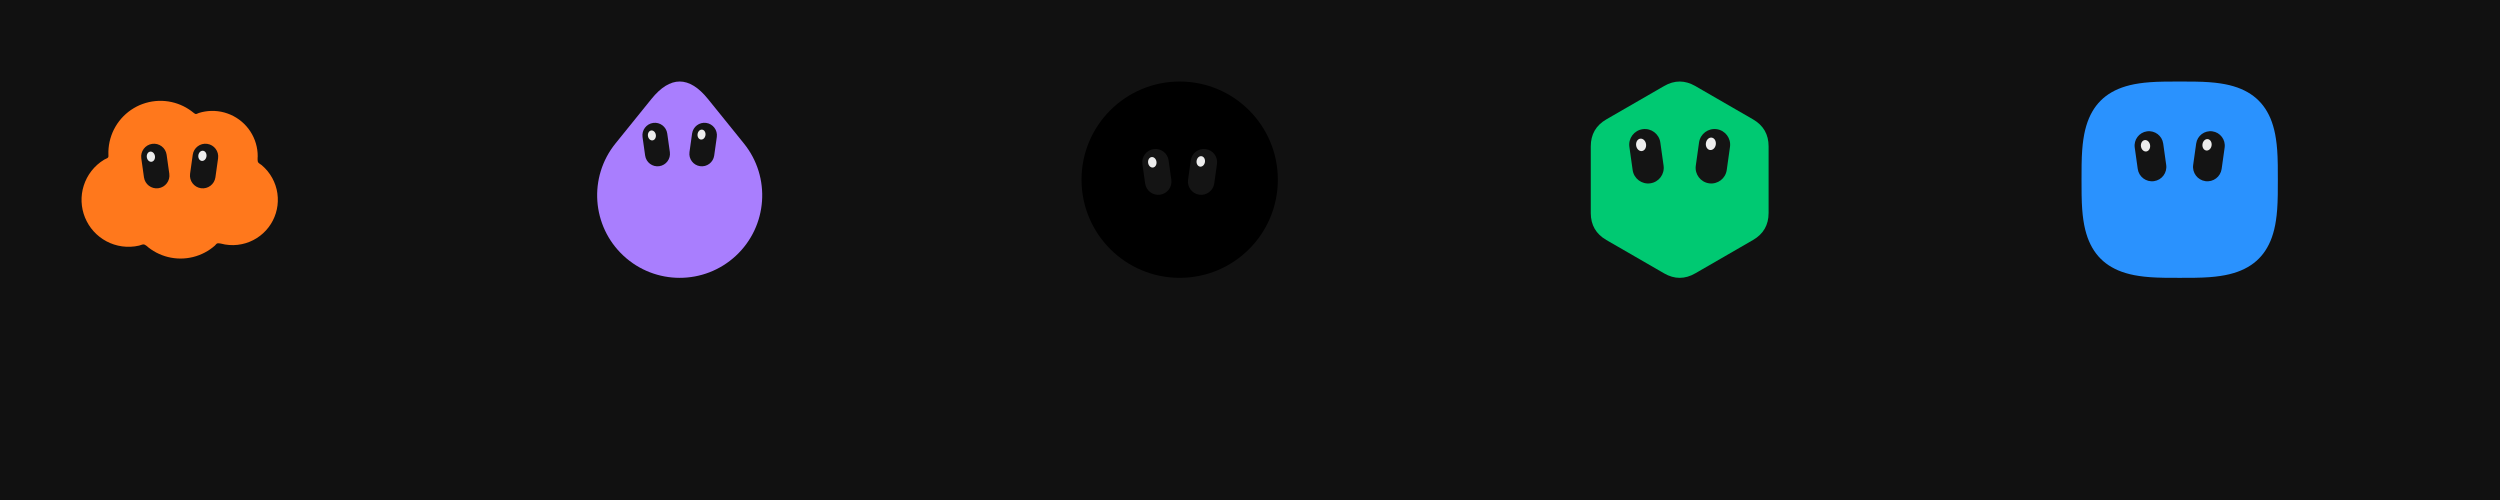
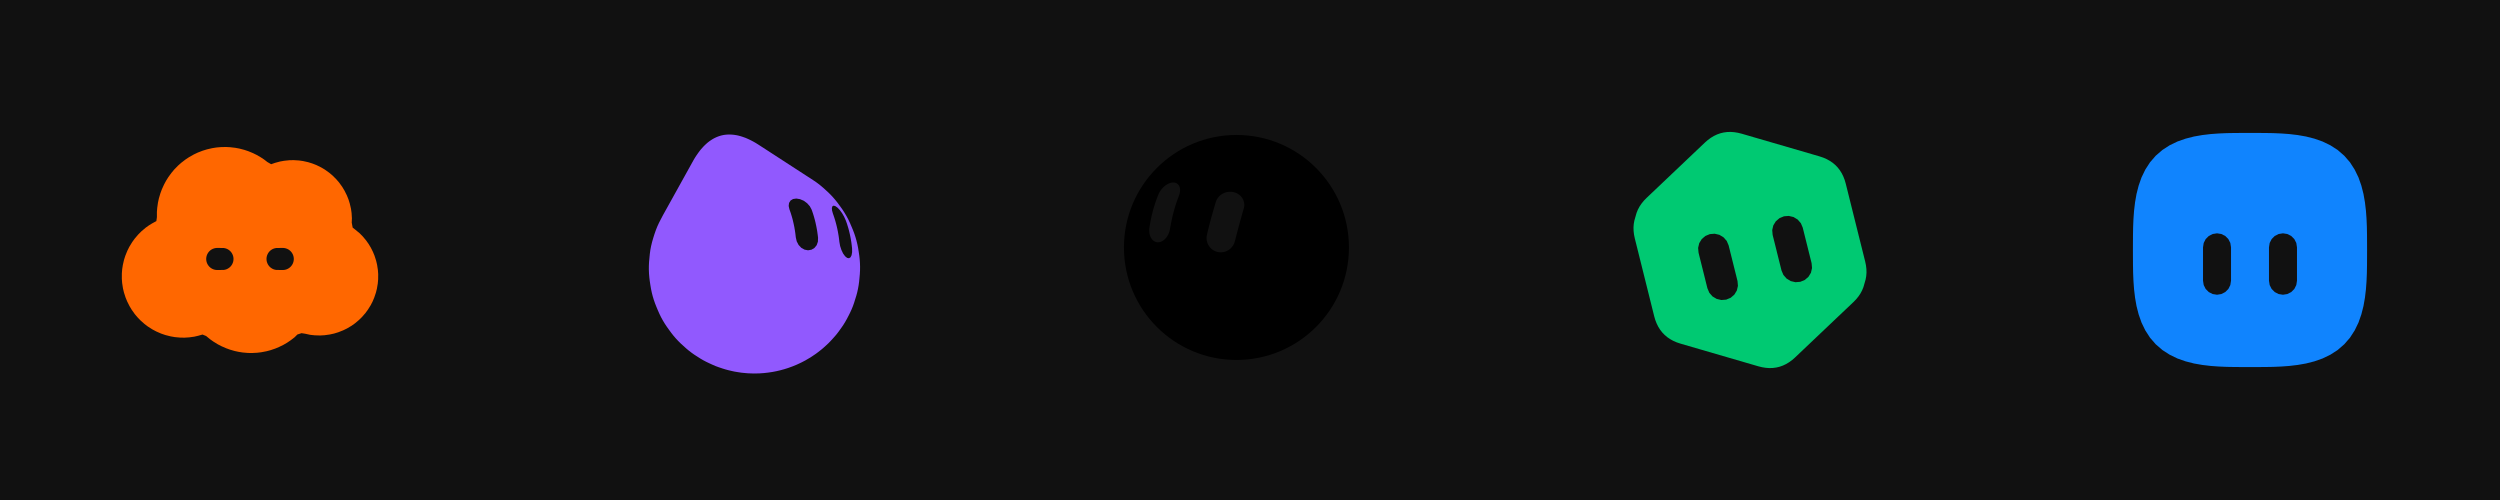
<svg xmlns="http://www.w3.org/2000/svg" width="640" height="128" viewBox="0 0 640 128">
  <rect width="640" height="128" fill="#111111" />
-   <g transform="translate(16 16)">
-     <g>
-       <path d="M221.98 112.32C222.74 113.71 223.45 115.15 224.08 116.59C224.71 118.05 225.28 119.52 225.79 121.02C226.29 122.51 226.72 124.03 227.08 125.56C227.44 127.08 227.73 128.62 227.96 130.17C228.18 131.72 228.33 133.28 228.41 134.83C228.5 136.38 228.51 137.94 228.46 139.5C228.41 141.05 228.29 142.6 228.1 144.14C227.91 145.69 227.65 147.22 227.32 148.73C227 150.25 226.61 151.76 226.15 153.23C225.7 154.72 225.17 156.18 224.59 157.61C224 159.04 223.36 160.46 222.65 161.83C221.94 163.21 221.17 164.56 220.34 165.87C219.51 167.17 218.62 168.45 217.69 169.68C216.74 170.91 215.74 172.11 214.7 173.26C213.64 174.41 212.54 175.51 211.4 176.56C210.25 177.62 209.05 178.62 207.81 179.57C206.57 180.52 205.29 181.42 203.96 182.26C202.63 183.09 201.27 183.88 199.87 184.59C198.47 185.31 197.03 185.97 195.56 186.56C194.1 187.16 192.6 187.68 191.08 188.15C189.56 188.61 188.01 189 186.44 189.32C184.86 189.66 183.27 189.91 181.67 190.09C180.06 190.27 178.44 190.38 176.81 190.41C175.18 190.44 173.53 190.4 171.89 190.27C170.24 190.15 168.58 189.95 166.93 189.68C165.28 189.39 163.49 188.79 161.98 188.58C160.48 188.38 159 188.07 157.89 188.47C156.78 188.86 156.18 190.11 155.28 190.91C154.4 191.69 153.48 192.46 152.53 193.19C151.59 193.93 150.62 194.64 149.63 195.33C148.65 196.01 147.63 196.67 146.6 197.29C145.56 197.92 144.51 198.51 143.43 199.08C142.37 199.63 141.28 200.17 140.16 200.67C139.06 201.17 137.94 201.63 136.79 202.07C135.66 202.5 134.5 202.9 133.34 203.27C132.18 203.64 131 203.97 129.81 204.26C128.62 204.55 127.42 204.82 126.22 205.03C125.02 205.26 123.81 205.44 122.59 205.59C121.37 205.73 120.15 205.85 118.93 205.93C117.7 206 116.48 206.04 115.25 206.04C114.02 206.04 112.8 206 111.57 205.93C110.35 205.85 109.13 205.73 107.91 205.59C106.7 205.44 105.48 205.26 104.28 205.03C103.07 204.82 101.87 204.55 100.68 204.26C99.5 203.97 98.32 203.64 97.16 203.27C96 202.9 94.84 202.5 93.7 202.07C92.56 201.63 91.44 201.17 90.33 200.67C89.22 200.17 88.13 199.63 87.06 199.08C85.99 198.51 84.94 197.92 83.9 197.29C82.87 196.67 81.86 196.01 80.87 195.33C79.88 194.64 78.91 193.93 77.97 193.19C77.02 192.46 76.21 191.5 75.21 190.91C74.21 190.3 73.34 189.57 71.98 189.58C70.62 189.59 68.7 190.57 67.06 190.96C65.41 191.35 63.75 191.65 62.09 191.87C60.44 192.1 58.77 192.24 57.12 192.32C55.47 192.39 53.82 192.39 52.18 192.31C50.55 192.23 48.92 192.09 47.31 191.86C45.7 191.65 44.1 191.35 42.53 190.99C40.95 190.63 39.39 190.2 37.86 189.7C36.33 189.21 34.83 188.65 33.35 188.03C31.88 187.4 30.43 186.71 29.03 185.96C27.62 185.2 26.24 184.39 24.92 183.54C23.59 182.67 22.29 181.74 21.04 180.76C19.79 179.79 18.59 178.75 17.43 177.68C16.28 176.6 15.16 175.47 14.11 174.3C13.06 173.13 12.04 171.91 11.09 170.65C10.15 169.39 9.25 168.09 8.41 166.75C7.58 165.43 6.8 164.05 6.08 162.64C5.36 161.25 4.7 159.81 4.1 158.36C3.51 156.9 2.98 155.41 2.51 153.91C2.04 152.4 1.64 150.88 1.3 149.34C0.97 147.8 0.7 146.24 0.5 144.68C0.3 143.12 0.17 141.54 0.1 139.97C0.03 138.38 0.03 136.8 0.11 135.22C0.18 133.64 0.33 132.06 0.53 130.49C0.74 128.91 1.02 127.35 1.36 125.8C1.71 124.25 2.12 122.71 2.61 121.18C3.09 119.66 3.64 118.16 4.26 116.68C4.87 115.2 5.56 113.74 6.3 112.32C7.05 110.89 7.86 109.5 8.74 108.13C9.61 106.77 10.56 105.45 11.55 104.16C12.55 102.87 13.61 101.62 14.73 100.42C15.86 99.23 17.04 98.06 18.27 96.96C19.51 95.86 20.8 94.79 22.14 93.8C23.49 92.8 24.89 91.86 26.34 90.98C27.8 90.09 30.02 89.5 30.85 88.52C31.68 87.53 31.25 86.24 31.33 85.05C31.4 83.86 31.28 82.59 31.31 81.35C31.35 80.12 31.42 78.88 31.54 77.64C31.64 76.4 31.79 75.16 31.98 73.93C32.17 72.69 32.39 71.46 32.66 70.24C32.92 69.01 33.22 67.79 33.58 66.58C33.92 65.36 34.3 64.16 34.72 62.97C35.14 61.78 35.59 60.59 36.08 59.43C36.58 58.25 37.11 57.1 37.69 55.96C38.25 54.83 38.86 53.7 39.5 52.6C40.14 51.5 40.82 50.41 41.52 49.35C42.24 48.3 42.99 47.25 43.76 46.24C44.54 45.22 45.35 44.22 46.19 43.26C47.03 42.29 47.91 41.35 48.81 40.45C49.71 39.53 50.64 38.65 51.6 37.8C52.56 36.94 53.55 36.12 54.56 35.33C55.57 34.54 56.61 33.79 57.67 33.06C58.72 32.33 59.81 31.65 60.91 31C62.01 30.33 63.14 29.72 64.28 29.13C65.41 28.56 66.57 28.01 67.74 27.49C68.92 26.98 70.11 26.52 71.31 26.09C72.51 25.66 73.73 25.26 74.95 24.91C76.17 24.54 77.41 24.23 78.65 23.96C79.89 23.68 81.14 23.44 82.39 23.25C83.64 23.05 84.9 22.88 86.16 22.77C87.41 22.65 88.68 22.57 89.92 22.53C91.18 22.49 92.44 22.49 93.69 22.53C94.94 22.57 96.19 22.65 97.43 22.77C98.67 22.88 99.91 23.03 101.14 23.23C102.36 23.42 103.58 23.65 104.78 23.91C105.99 24.17 107.18 24.48 108.37 24.81C109.54 25.14 110.71 25.51 111.85 25.92C113 26.32 114.14 26.76 115.25 27.22C116.36 27.69 117.45 28.2 118.54 28.72C119.61 29.25 120.67 29.81 121.7 30.39C122.73 30.98 123.74 31.59 124.73 32.24C125.71 32.87 126.68 33.54 127.62 34.23C128.55 34.91 129.44 35.75 130.36 36.36C131.28 36.96 132.09 37.8 133.12 37.85C134.17 37.89 135.43 36.99 136.6 36.63C137.77 36.26 138.96 35.93 140.16 35.64C141.36 35.36 142.58 35.12 143.8 34.91C145.02 34.72 146.26 34.56 147.5 34.44C148.74 34.33 149.99 34.26 151.25 34.23C152.5 34.21 153.75 34.22 155.01 34.29C156.26 34.35 157.52 34.46 158.77 34.61C160.02 34.77 161.27 34.96 162.5 35.2C163.74 35.45 164.98 35.74 166.2 36.07C167.42 36.41 168.63 36.78 169.82 37.21C171.02 37.63 172.2 38.08 173.37 38.59C174.54 39.1 175.69 39.65 176.81 40.24C177.93 40.83 179.05 41.46 180.13 42.14C181.21 42.8 182.27 43.51 183.3 44.26C184.34 45.02 185.34 45.81 186.32 46.63C187.3 47.45 188.24 48.31 189.15 49.19C190.07 50.09 190.96 51.02 191.8 51.97C192.65 52.92 193.47 53.92 194.24 54.93C195.01 55.95 195.75 56.99 196.45 58.06C197.16 59.13 197.81 60.23 198.43 61.34C199.05 62.46 199.64 63.6 200.17 64.76C200.71 65.92 201.21 67.1 201.66 68.29C202.11 69.48 202.52 70.7 202.88 71.92C203.25 73.14 203.56 74.38 203.83 75.62C204.11 76.87 204.34 78.13 204.52 79.39C204.7 80.65 204.84 81.91 204.93 83.18C205.02 84.45 205.06 85.72 205.06 86.98C205.06 88.25 204.81 89.57 204.93 90.79C205.03 92.01 204.94 93.22 205.73 94.32C206.53 95.42 208.44 96.29 209.71 97.36C210.98 98.43 212.19 99.55 213.33 100.71C214.48 101.87 215.57 103.09 216.59 104.34C217.62 105.59 218.58 106.89 219.48 108.23C220.38 109.56 221.21 110.92 221.98 112.32Z" fill="#FF781C" transform="translate(30 30) rotate(0) scale(0.22 0.22) translate(-114.27 -114.27)" />
-       <g transform="rotate(-8 23.76 26.5)">
-         <rect x="20.48" y="20.77" width="6.55" height="11.47" rx="3.28" fill="#141414" />
-         <ellipse cx="22.97" cy="23.98" rx="1.05" ry="1.31" fill="#fff" opacity="0.92" />
+   <svg x="16" y="16" id="s0" width="96" height="96" viewBox="0 0 96 96">
+     <defs>
+       <g id="s0-body">
+         <path d="M127.72 70.99 128.6 72.75 129.36 74.57 130.11 76.89 130.56 78.79 130.93 81.19 131.07 83.12 131.05 85.53 130.88 87.45 130.48 89.83 130.01 91.69 129.24 93.97 128.49 95.74 127.61 97.45 126.34 99.49 125.2 101.04 123.62 102.87 122.24 104.22 120.39 105.78 118.81 106.91 116.71 108.15 114.95 109.01 112.67 109.91 110.78 110.49 108.84 110.92 106.36 111.27 104.35 111.39 101.81 111.31 99.75 111.09 97.5 110.6 95.76 110.32 93.85 110.93 92.52 112.24 90.67 113.66 89.12 114.7 87.5 115.65 85.39 116.69 83.65 117.42 81.41 118.18 79.58 118.66 77.25 119.11 75.36 119.34 72.98 119.47 71.08 119.44 68.71 119.24 66.83 118.95 64.97 118.55 62.7 117.89 60.92 117.24 58.76 116.29 57.1 115.42 55.11 114.19 53.59 113.11 51.79 111.64 50.12 110.96 48.01 111.55 46.3 111.94 43.98 112.26 41.92 112.39 39.88 112.37 37.36 112.14 35.38 111.79 32.95 111.17 31.06 110.52 28.79 109.53 27.04 108.6 24.96 107.28 23.39 106.09 21.55 104.46 20.19 103.05 18.92 101.55 17.5 99.56 16.5 97.89 15.4 95.7 14.66 93.89 13.91 91.56 13.46 89.66 13.09 87.25 12.94 85.29 12.95 82.84 13.1 80.88 13.4 78.93 13.95 76.53 14.55 74.64 15.49 72.33 16.38 70.55 17.69 68.4 18.86 66.77 20.51 64.84 21.96 63.39 23.93 61.72 25.41 60.66 26.92 59.73 28.85 58.68 29.1 56.88 29.1 54.49 29.25 52.57 29.59 50.17 30 48.27 30.69 45.93 31.37 44.08 32.39 41.84 33.32 40.1 34.37 38.42 35.83 36.42 37.11 34.89 38.85 33.11 40.34 31.79 42.31 30.28 43.97 29.18 46.14 27.96 47.93 27.11 50.24 26.22 52.14 25.64 54.54 25.08 56.48 24.77 58.43 24.59 60.87 24.53 62.81 24.63 65.21 24.91 67.09 25.26 69.4 25.86 71.19 26.46 73.36 27.35 75.03 28.17 77.02 29.32 78.54 30.33 79.97 31.44 81.75 32.47 83.55 31.84 85.86 31.22 87.75 30.88 90.16 30.63 92.1 30.59 94.53 30.74 96.47 31.01 98.86 31.55 100.74 32.14 102.57 32.85 104.79 33.94 106.49 34.95 108.5 36.39 110.02 37.66 111.77 39.41 113.06 40.91 114.51 42.92 115.53 44.62 116.64 46.84 117.38 48.68 117.97 50.57 118.53 52.98 118.81 54.94 118.96 57.39 118.88 59.37 119.31 61.68 120.64 62.73 122.52 64.28 123.94 65.72 125.55 67.65 126.7 69.29Z" />
      </g>
-       <g transform="rotate(8 36.24 26.5)">
-         <rect x="32.97" y="20.77" width="6.55" height="11.47" rx="3.28" fill="#141414" />
-         <ellipse cx="35.46" cy="23.98" rx="1.05" ry="1.31" fill="#fff" opacity="0.92" />
+       <mask id="s0-holes" maskUnits="userSpaceOnUse" x="0" y="0" width="144" height="144">
+         <rect width="144" height="144" fill="#fff" />
+         <path d="M64.4 76.13 64.36 75.47 64.23 74.82 64.01 74.19 63.72 73.59 63.35 73.03 62.91 72.53 62.41 72.09 61.86 71.72 61.26 71.43 60.63 71.22 59.97 71.09 56.91 71.04 56.24 71.09 55.59 71.22 54.96 71.43 54.36 71.72 53.81 72.09 53.31 72.53 52.87 73.03 52.5 73.59 52.2 74.19 51.99 74.82 51.86 75.47 51.81 76.13 51.86 76.8 51.99 77.45 52.2 78.08 52.5 78.68 52.87 79.23 53.31 79.74 53.81 80.17 54.36 80.54 54.96 80.84 55.59 81.05 56.24 81.18 56.91 81.23 59.97 81.18 60.63 81.05 61.26 80.84 61.86 80.54 62.41 80.17 62.91 79.74 63.35 79.23 63.72 78.68 64.01 78.08 64.23 77.45 64.36 76.8Z" fill="#000" />
+         <path d="M92.19 76.13 92.14 75.47 92.01 74.82 91.8 74.19 91.5 73.59 91.13 73.03 90.69 72.53 90.19 72.09 89.64 71.72 89.04 71.43 88.41 71.22 87.76 71.09 87.09 71.04 84.03 71.09 83.37 71.22 82.74 71.43 82.14 71.72 81.59 72.09 81.09 72.53 80.65 73.03 80.28 73.59 79.99 74.19 79.77 74.82 79.64 75.47 79.6 76.13 79.64 76.8 79.77 77.45 79.99 78.08 80.28 78.68 80.65 79.23 81.09 79.74 81.59 80.17 82.14 80.54 82.74 80.84 83.37 81.05 84.03 81.18 87.09 81.23 87.76 81.18 88.41 81.05 89.04 80.84 89.64 80.54 90.19 80.17 90.69 79.74 91.13 79.23 91.5 78.68 91.8 78.08 92.01 77.45 92.14 76.8Z" fill="#000" />
+       </mask>
+     </defs>
+     <g transform="matrix(0.555556 0 0 0.555556 8 8)">
+       <use href="#s0-body" fill="#FF6700" mask="url(#s0-holes)" />
+     </g>
+   </svg>
+   <svg x="144" y="16" id="s1" width="96" height="96" viewBox="0 0 96 96">
+     <defs>
+       <g id="s1-body">
+         <path d="M25.39 81.05 25.4 79.25 25.49 77.44 25.67 75.57 25.84 73.76 26.09 71.95 26.44 70.13 26.88 68.31 27.41 66.48 27.97 64.7 28.59 62.92 29.3 61.13 30.12 59.36 30.99 57.68 31.89 55.96 32.83 54.27 45.4 31.63 45.99 30.57 46.58 29.56 47.2 28.6 47.83 27.69 48.26 27.09 48.87 26.26 49.5 25.49 50.15 24.77 50.59 24.28 51.22 23.65 51.85 23.07 52.29 22.67 52.91 22.18 53.38 21.82 53.91 21.47 54.43 21.12 54.95 20.81 55.41 20.55 55.91 20.3 56.43 20.05 56.76 19.92 57.24 19.72 57.74 19.54 58.25 19.38 58.78 19.23 59.31 19.11 59.85 19 60.37 18.92 60.89 18.87 61.23 18.84 61.81 18.8 62.37 18.79 62.89 18.8 63.49 18.82 64.07 18.87 64.75 18.94 65.34 19.03 66.1 19.16 66.7 19.3 67.51 19.51 68.35 19.77 68.99 19.99 69.89 20.31 70.8 20.7 71.44 20.99 72.4 21.45 73.37 21.96 74.36 22.51 75.35 23.12 76.03 23.55 77.08 24.23 78.17 24.93 92.99 34.55 97.77 37.65 101.09 39.8 102.73 40.92 104.27 42.1 105.73 43.33 107.11 44.58 108.51 45.89 109.84 47.25 111.07 48.65 112.23 50.08 113.33 51.58 114.42 53.08 115.42 54.61 116.35 56.16 117.21 57.75 117.98 59.35 118.68 60.98 119.41 62.7 120.04 64.36 120.59 66.02 121.07 67.7 121.48 69.39 121.82 71.09 122.09 72.79 122.36 74.63 122.55 76.33 122.67 78.03 122.72 79.72 122.7 81.4 122.61 83.08 122.44 84.95 122.28 86.6 122.06 88.23 121.77 89.85 121.42 91.45 121 93.03 120.51 94.59 119.96 96.36 119.43 97.86 118.83 99.33 118.17 100.77 117.46 102.19 116.6 103.83 115.85 105.16 115.05 106.46 114.19 107.72 113.1 109.24 112.23 110.41 111.31 111.53 110.35 112.61 109.11 113.97 108.16 114.95 107.16 115.88 105.8 117.11 104.83 117.93 103.34 119.09 102.41 119.79 101.45 120.44 99.95 121.45 98.29 122.42 97.5 122.89 95.82 123.76 95.12 124.1 93.46 124.87 91.7 125.59 91.24 125.76 89.55 126.37 87.81 126.92 86.03 127.41 84.23 127.83 82.43 128.18 80.64 128.45 80.19 128.51 78.29 128.72 76.45 128.85 75.7 128.87 73.78 128.91 71.97 128.85 70.95 128.81 69.13 128.64 68 128.53 66.2 128.25 64.97 128.05 63.76 127.79 61.93 127.36 60.64 127.01 59.35 126.61 57.57 126.01 56.23 125.52 54.91 124.96 53.23 124.19 51.87 123.54 50.53 122.84 49.22 122.08 47.67 121.09 46.35 120.24 45.06 119.33 43.81 118.37 42.6 117.36 41.23 116.12 40.03 115.03 38.88 113.88 37.77 112.69 36.71 111.45 35.7 110.16 34.6 108.66 33.63 107.3 32.71 105.91 31.84 104.47 31.03 102.99 30.29 101.48 29.6 99.93 28.88 98.21 28.25 96.61 27.68 94.99 27.18 93.33 26.75 91.65 26.39 89.94 26.1 88.2 25.82 86.36 25.61 84.61 25.46 82.84Z" />
      </g>
+       <mask id="s1-holes" maskUnits="userSpaceOnUse" x="0" y="0" width="144" height="144">
+         <rect width="144" height="144" fill="#fff" />
+         <path d="M93.11 66.21 93.03 65.51 92.95 64.82 92.86 64.14 92.76 63.46 92.66 62.78 92.54 62.11 92.43 61.44 92.29 60.78 92.16 60.13 92.01 59.48 91.86 58.83 91.71 58.19 91.54 57.55 91.37 56.92 91.18 56.29 90.99 55.67 90.8 55.05 90.59 54.44 90.38 53.84 90.16 53.23 89.82 51.69 90 50.3 90.69 49.2 91.83 48.51 93.32 48.29 95.01 48.56 96.74 49.29 98.31 50.43 99.57 51.85 100.4 53.41 100.62 54.02 100.83 54.63 101.04 55.24 101.23 55.86 101.42 56.48 101.6 57.11 101.77 57.74 101.94 58.38 102.1 59.02 102.25 59.67 102.39 60.32 102.53 60.97 102.66 61.63 102.78 62.3 102.9 62.97 103.01 63.64 103.1 64.32 103.2 65 103.28 65.69 103.36 66.38 103.29 68.17 102.72 69.79 101.68 71.06 100.32 71.87 98.74 72.14 97.13 71.83 95.63 70.99 94.39 69.67 93.53 68.02Z" fill="#000" />
+         <path d="M113.19 68.28 113.11 67.59 113.03 66.9 112.94 66.22 112.84 65.54 112.73 64.87 112.61 64.2 112.5 63.54 112.36 62.88 112.23 62.22 112.08 61.57 111.93 60.93 111.77 60.28 111.6 59.65 111.43 59.02 111.25 58.39 111.06 57.77 110.87 57.15 110.66 56.54 110.46 55.92 110.24 55.32 109.81 53.83 109.72 52.64 109.97 51.86 110.52 51.56 111.33 51.78 112.32 52.48 113.39 53.6 114.43 55.03 115.36 56.64 116.09 58.26 116.32 58.86 116.53 59.47 116.74 60.08 116.93 60.7 117.12 61.32 117.31 61.95 117.48 62.58 117.65 63.22 117.8 63.86 117.95 64.5 118.1 65.15 118.23 65.81 118.36 66.47 118.48 67.14 118.59 67.81 118.7 68.48 118.79 69.16 118.88 69.85 118.95 70.54 119.03 71.23 119.06 72.97 118.81 74.4 118.31 75.38 117.6 75.8 116.74 75.63 115.82 74.88 114.91 73.63 114.13 72 113.53 70.16Z" fill="#000" />
+       </mask>
+     </defs>
+     <g transform="matrix(0.555556 0 0 0.555556 8 8)">
+       <use href="#s1-body" fill="#9159FE" mask="url(#s1-holes)" />
    </g>
-   </g>
-   <g transform="translate(144 16)">
-     <g>
-       <path d="M147.2 20.42Q114.27 -20.32 81.34 20.42L39.58 72.11C7.88 111.32 11.91 168.36 48.8 202.73C85.68 237.1 142.86 237.1 179.75 202.73C216.63 168.36 220.66 111.32 188.96 72.11Z" fill="#A97EFE" transform="translate(30 30) rotate(0) scale(0.22 0.22) translate(-114.27 -114.29)" />
-       <g transform="rotate(-8 23.99 21)">
-         <rect x="20.79" y="15.41" width="6.39" height="11.19" rx="3.2" fill="#141414" />
-         <ellipse cx="23.22" cy="18.54" rx="1.02" ry="1.28" fill="#fff" opacity="0.92" />
+   </svg>
+   <svg x="272" y="16" id="s2" width="96" height="96" viewBox="0 0 96 96">
+     <path d="M73.33 47.35A28.8 28.8 0 0 0 44.53 18.55A28.8 28.8 0 0 0 15.73 47.35A28.8 28.8 0 0 0 44.53 76.15A28.8 28.8 0 0 0 73.33 47.35ZM25.5 45.74L25.84 45.53L26.15 45.28L26.36 45.06L26.57 44.82L26.82 44.47L27.05 44.06L27.24 43.64L27.38 43.22L27.49 42.8L27.56 42.38L27.79 41.12L27.96 40.28L28.24 39.04L28.46 38.22L28.8 37.01L29.05 36.21L29.46 35.04L29.75 34.27L29.89 33.89L30 33.51L30.07 33.12L30.1 32.74L30.1 32.59L30.09 32.35L30.02 32.01L29.95 31.78L29.85 31.57L29.68 31.31L29.54 31.16L29.46 31.09L29.21 30.92L28.95 30.81L28.67 30.74L28.37 30.72L28.05 30.74L27.71 30.8L27.36 30.92L26.98 31.09L26.78 31.2L26.49 31.38L26.13 31.65L26.03 31.74L25.83 31.92L25.65 32.11L25.33 32.47L24.98 32.95L24.82 33.22L24.63 33.6L24.47 33.98L24.03 35.14L23.75 35.92L23.38 37.12L23.15 37.93L22.84 39.16L22.66 39.99L22.42 41.24L22.28 42.09L22.22 42.51L22.2 42.94L22.22 43.37L22.27 43.79L22.37 44.2L22.45 44.45L22.6 44.77L22.84 45.17L22.97 45.32L23.1 45.47L23.37 45.69L23.66 45.85L23.94 45.96L24.24 46.02L24.55 46.02L24.86 45.98L25.18 45.89L25.5 45.74ZM37.9 47.48L38.25 47.81L38.62 48.06L39.01 48.27L39.4 48.42L39.81 48.53L40.23 48.58L40.66 48.59L41.11 48.55L41.57 48.44L41.81 48.36L42.05 48.26L42.55 47.98L42.88 47.73L43.1 47.54L43.41 47.19L43.68 46.82L43.89 46.43L44.05 46.02L44.17 45.61L44.38 44.78L44.7 43.53L44.92 42.71L45.25 41.48L45.47 40.67L45.81 39.47L46.03 38.67L46.37 37.5L46.47 37.11L46.53 36.71L46.54 36.42L46.49 35.87L46.37 35.44L46.29 35.2L46.18 34.98L46.12 34.86L45.88 34.5L45.65 34.23L45.48 34.06L45.12 33.77L44.75 33.54L44.37 33.36L43.97 33.23L43.56 33.14L43.13 33.1L42.69 33.1L42.24 33.15L42.06 33.18L41.76 33.26L41.33 33.42L41.03 33.57L40.74 33.74L40.37 34.01L40.15 34.22L40.03 34.34L39.75 34.69L39.52 35.05L39.35 35.42L39.22 35.8L38.98 36.58L38.64 37.77L38.41 38.57L38.07 39.78L37.85 40.6L37.53 41.83L37.32 42.66L37.02 43.91L36.93 44.33L36.88 44.77L36.89 45.21L36.95 45.66L37.08 46.13L37.25 46.56L37.42 46.85L37.61 47.13L37.9 47.48Z" fill="#000" fill-rule="evenodd" />
+   </svg>
+   <svg x="400" y="16" id="s3" width="96" height="96" viewBox="0 0 96 96">
+     <defs>
+       <g id="s3-body">
+         <path d="M18.32 61.58 18.44 59.98 18.72 58.42 19.31 56.35 19.75 54.84 20.35 53.37 21.11 51.96 22.03 50.59 23.11 49.26 24.35 47.99 25.7 46.71 27.04 45.44 51.23 22.48 52.57 21.31 53.95 20.3 55.37 19.45 56.83 18.75 58.33 18.22 59.87 17.85 61.45 17.64 63.07 17.59 64.73 17.71 66.43 17.98 68.17 18.41 75.34 20.5 100.42 27.8 104.01 28.85 105.71 29.42 107.29 30.1 108.75 30.9 110.09 31.81 111.31 32.84 112.41 33.98 113.39 35.23 114.25 36.6 114.99 38.08 115.61 39.67 116.11 41.38 116.56 43.18 121.49 62.95 125.08 77.33 125.44 79.07 125.64 80.77 125.68 82.42 125.56 84.02 125.28 85.58 124.69 87.65 124.25 89.16 123.65 90.62 122.89 92.04 121.97 93.41 120.89 94.73 119.65 96.01 111.58 103.66 96.8 117.69 92.77 121.52 91.43 122.69 90.05 123.7 88.63 124.55 87.17 125.25 85.67 125.78 84.13 126.15 82.55 126.36 80.93 126.41 79.27 126.29 77.57 126.02 75.83 125.59 70.45 124.02 61.49 121.41 57.91 120.37 39.99 115.15 38.29 114.58 36.71 113.9 35.25 113.1 33.91 112.19 32.69 111.16 31.59 110.02 30.61 108.77 29.75 107.4 29.01 105.92 28.38 104.32 27.88 102.62 25.64 93.63 19.37 68.47 18.92 66.67 18.56 64.93 18.36 63.23Z" />
      </g>
-       <g transform="rotate(8 36.01 21)">
-         <rect x="32.81" y="15.41" width="6.39" height="11.19" rx="3.2" fill="#141414" />
-         <ellipse cx="35.24" cy="18.54" rx="1.02" ry="1.28" fill="#fff" opacity="0.92" />
+       <mask id="s3-holes" maskUnits="userSpaceOnUse" x="0" y="0" width="144" height="144">
+         <rect width="144" height="144" fill="#fff" />
+         <path d="M52.38 89.65 52.17 88.83 51.97 88.01 51.76 87.19 51.56 86.37 51.36 85.54 51.15 84.72 50.95 83.9 50.74 83.08 50.54 82.26 50.33 81.44 50.13 80.62 49.92 79.8 49.72 78.98 49.51 78.16 49.31 77.33 49.1 76.51 48.9 75.69 48.69 74.87 48.49 74.05 48.29 73.23 48.09 71.02 48.6 68.86 49.76 66.97 51.44 65.53 53.5 64.68 55.73 64.5 57.91 65.01 59.82 66.17 61.29 67.85 62.16 69.9 62.36 70.72 62.57 71.54 62.77 72.36 62.97 73.18 63.18 74 63.38 74.82 63.59 75.64 63.79 76.46 64 77.29 64.2 78.11 64.41 78.93 64.61 79.75 64.82 80.57 65.02 81.39 65.23 82.21 65.43 83.03 65.64 83.85 65.84 84.67 66.04 85.5 66.25 86.32 66.44 88.53 65.93 90.68 64.78 92.57 63.09 94.02 61.03 94.87 58.8 95.05 56.63 94.53 54.71 93.38 53.25 91.7Z" fill="#000" />
+         <path d="M86.52 81.45 86.32 80.62 86.11 79.8 85.91 78.98 85.7 78.16 85.5 77.34 85.29 76.52 85.09 75.7 84.88 74.88 84.68 74.06 84.47 73.24 84.27 72.41 84.07 71.59 83.86 70.77 83.66 69.95 83.45 69.13 83.25 68.31 83.04 67.49 82.84 66.67 82.63 65.85 82.43 65.03 82.24 62.82 82.74 60.66 83.9 58.77 85.59 57.33 87.65 56.47 89.87 56.3 92.05 56.81 93.96 57.96 95.43 59.65 96.3 61.69 96.5 62.51 96.71 63.33 96.91 64.16 97.12 64.98 97.32 65.8 97.53 66.62 97.73 67.44 97.94 68.26 98.14 69.08 98.35 69.9 98.55 70.72 98.75 71.54 98.96 72.37 99.16 73.19 99.37 74.01 99.57 74.83 99.78 75.65 99.98 76.47 100.19 77.29 100.39 78.11 100.58 80.32 100.08 82.48 98.92 84.37 97.23 85.81 95.17 86.66 92.95 86.84 90.77 86.33 88.86 85.17 87.39 83.49Z" fill="#000" />
+       </mask>
+     </defs>
+     <g transform="matrix(0.555556 0 0 0.555556 8 8)">
+       <use href="#s3-body" fill="#00C972" mask="url(#s3-holes)" />
+     </g>
+   </svg>
+   <svg x="528" y="16" id="s4" width="96" height="96" viewBox="0 0 96 96">
+     <defs>
+       <g id="s4-body">
+         <path d="M20.62 72 20.63 68.63 20.65 65.24 20.71 61.8 20.86 58.3 21.12 54.73 21.55 51.1 22.19 47.44 23.12 43.78 24.38 40.18 26.04 36.74 28.12 33.52 30.63 30.63 33.52 28.12 36.74 26.04 40.18 24.38 43.78 23.12 47.44 22.19 51.1 21.55 54.73 21.12 58.3 20.86 61.8 20.71 65.24 20.65 68.63 20.63 72 20.62 75.37 20.63 78.76 20.65 82.2 20.71 85.7 20.86 89.27 21.12 92.9 21.55 96.56 22.19 100.22 23.12 103.82 24.38 107.26 26.04 110.48 28.12 113.37 30.63 115.88 33.52 117.95 36.74 119.62 40.18 120.88 43.78 121.81 47.44 122.45 51.1 122.88 54.73 123.14 58.3 123.29 61.8 123.35 65.24 123.37 68.63 123.38 72 123.37 75.37 123.35 78.76 123.29 82.2 123.14 85.7 122.88 89.27 122.45 92.9 121.81 96.56 120.88 100.22 119.62 103.82 117.96 107.26 115.88 110.48 113.37 113.37 110.48 115.88 107.26 117.96 103.82 119.62 100.22 120.88 96.56 121.81 92.9 122.45 89.27 122.88 85.7 123.14 82.2 123.29 78.76 123.35 75.37 123.37 72 123.38 68.63 123.37 65.24 123.35 61.8 123.29 58.3 123.14 54.73 122.88 51.1 122.45 47.44 121.81 43.78 120.88 40.18 119.62 36.74 117.95 33.52 115.88 30.63 113.37 28.12 110.48 26.04 107.26 24.38 103.82 23.12 100.22 22.19 96.56 21.55 92.9 21.12 89.27 20.86 85.7 20.71 82.2 20.65 78.76 20.63 75.37Z" />
      </g>
+       <mask id="s4-holes" maskUnits="userSpaceOnUse" x="0" y="0" width="144" height="144">
+         <rect width="144" height="144" fill="#fff" />
+         <path d="M51.38 85.48 51.38 84.75 51.38 84.02 51.38 83.28 51.38 82.55 51.38 81.82 51.38 81.09 51.38 80.35 51.38 79.62 51.38 78.89 51.38 78.15 51.38 77.42 51.38 76.69 51.38 75.95 51.38 75.22 51.38 74.49 51.38 73.76 51.38 73.02 51.38 72.29 51.38 71.56 51.38 70.82 51.68 68.92 52.55 67.21 53.91 65.85 55.63 64.98 57.53 64.68 59.43 64.98 61.14 65.85 62.5 67.21 63.37 68.92 63.67 70.82 63.67 71.56 63.67 72.29 63.67 73.02 63.67 73.76 63.67 74.49 63.67 75.22 63.67 75.95 63.67 76.69 63.67 77.42 63.67 78.15 63.67 78.89 63.67 79.62 63.67 80.35 63.67 81.09 63.67 81.82 63.67 82.55 63.67 83.28 63.67 84.02 63.67 84.75 63.67 85.48 63.37 87.38 62.5 89.1 61.14 90.46 59.43 91.33 57.53 91.63 55.63 91.33 53.91 90.46 52.55 89.1 51.68 87.38Z" fill="#000" />
+         <path d="M80.33 85.48 80.33 84.75 80.33 84.02 80.33 83.28 80.33 82.55 80.33 81.82 80.33 81.09 80.33 80.35 80.33 79.62 80.33 78.89 80.33 78.15 80.33 77.42 80.33 76.69 80.33 75.95 80.33 75.22 80.33 74.49 80.33 73.76 80.33 73.02 80.33 72.29 80.33 71.56 80.33 70.82 80.63 68.92 81.5 67.21 82.86 65.85 84.57 64.98 86.47 64.68 88.37 64.98 90.09 65.85 91.45 67.21 92.32 68.92 92.62 70.82 92.62 71.56 92.62 72.29 92.62 73.02 92.62 73.76 92.62 74.49 92.62 75.22 92.62 75.95 92.62 76.69 92.62 77.42 92.62 78.15 92.62 78.89 92.62 79.62 92.62 80.35 92.62 81.09 92.62 81.82 92.62 82.55 92.62 83.28 92.62 84.02 92.62 84.75 92.62 85.48 92.32 87.38 91.45 89.1 90.09 90.46 88.37 91.33 86.47 91.63 84.57 91.33 82.86 90.46 81.5 89.1 80.63 87.38Z" fill="#000" />
+       </mask>
+     </defs>
+     <g transform="matrix(0.583333 0 0 0.583333 6 6)">
+       <use href="#s4-body" fill="#1084FE" mask="url(#s4-holes)" />
    </g>
-   </g>
-   <g transform="translate(272 16)">
-     <g>
-       <path d="M228.49 114.27C228.49 177.36 177.36 228.49 114.27 228.49C51.19 228.49 0.05 177.36 0.05 114.27C0.05 51.19 51.19 0.05 114.27 0.05C177.36 0.05 228.49 51.19 228.49 114.27Z" fill="#000000" transform="translate(30 30) rotate(0) scale(0.22 0.22) translate(-114.27 -114.27)" />
-       <g transform="rotate(-8 24.16 28)">
-         <rect x="20.77" y="22.11" width="6.77" height="11.79" rx="3.38" fill="#141414" />
-         <ellipse cx="23.34" cy="25.41" rx="1.08" ry="1.35" fill="#fff" opacity="0.92" />
-       </g>
-       <g transform="rotate(8 35.84 28)">
-         <rect x="32.46" y="22.11" width="6.77" height="11.79" rx="3.38" fill="#141414" />
-         <ellipse cx="35.03" cy="25.41" rx="1.08" ry="1.35" fill="#fff" opacity="0.92" />
-       </g>
-     </g>
-   </g>
-   <g transform="translate(400 16)">
-     <g>
-       <path d="M217.73 153.04Q217.73 174 199.58 184.48L132.42 223.25Q114.27 233.73 96.12 223.25L28.96 184.48Q10.81 174 10.81 153.04L10.81 75.5Q10.81 54.54 28.96 44.06L96.12 5.29Q114.27 -5.19 132.42 5.29L199.58 44.06Q217.73 54.54 217.73 75.5Z" fill="#00C972" transform="translate(30 30) rotate(0) scale(0.22 0.22) translate(-114.27 -114.27)" />
-       <g transform="rotate(-8 21.5 24)">
-         <rect x="17.5" y="17" width="8" height="14" rx="4" fill="#141414" />
-         <ellipse cx="20.54" cy="20.92" rx="1.28" ry="1.6" fill="#fff" opacity="0.92" />
-       </g>
-       <g transform="rotate(8 38.5 24)">
-         <rect x="34.5" y="17" width="8" height="14" rx="4" fill="#141414" />
-         <ellipse cx="37.54" cy="20.92" rx="1.28" ry="1.6" fill="#fff" opacity="0.92" />
-       </g>
-     </g>
-   </g>
-   <g transform="translate(528 16)">
-     <g>
-       <path d="M228.49 114.27C228.49 120.06 228.46 127.17 228.41 131.63C228.35 136.09 228.27 138.17 228.15 141.02C228.03 143.86 227.89 146.29 227.72 148.7C227.54 151.09 227.35 153.28 227.11 155.4C226.89 157.52 226.62 159.51 226.33 161.44C226.06 163.39 225.74 165.21 225.39 166.99C225.04 168.78 224.67 170.48 224.27 172.14C223.87 173.79 223.44 175.38 222.97 176.93C222.51 178.48 222.02 179.97 221.51 181.44C220.99 182.89 220.44 184.29 219.87 185.65C219.29 187.02 218.68 188.34 218.04 189.63C217.41 190.92 216.74 192.16 216.04 193.38C215.35 194.59 214.62 195.76 213.87 196.9C213.12 198.04 212.33 199.15 211.52 200.21C210.7 201.29 209.85 202.33 208.98 203.33C208.09 204.33 207.18 205.3 206.24 206.24C205.3 207.18 204.33 208.09 203.33 208.98C202.33 209.85 201.29 210.7 200.21 211.52C199.15 212.33 198.04 213.12 196.9 213.87C195.76 214.62 194.59 215.35 193.38 216.04C192.16 216.74 190.92 217.41 189.63 218.04C188.34 218.68 187.02 219.29 185.65 219.87C184.29 220.44 182.89 220.99 181.44 221.51C179.97 222.02 178.48 222.51 176.93 222.97C175.38 223.44 173.79 223.87 172.14 224.27C170.48 224.67 168.78 225.04 166.99 225.39C165.21 225.74 163.39 226.06 161.44 226.33C159.51 226.62 157.52 226.89 155.4 227.11C153.28 227.35 151.09 227.54 148.7 227.72C146.29 227.89 143.86 228.03 141.02 228.15C138.17 228.27 136.09 228.35 131.63 228.41C127.17 228.46 120.06 228.49 114.27 228.49C108.48 228.49 101.38 228.46 96.91 228.41C92.45 228.35 90.37 228.27 87.52 228.15C84.68 228.03 82.25 227.89 79.86 227.72C77.45 227.54 75.26 227.35 73.14 227.11C71.02 226.89 69.03 226.62 67.1 226.33C65.17 226.06 63.33 225.74 61.55 225.39C59.77 225.04 58.06 224.67 56.4 224.27C54.75 223.87 53.16 223.44 51.61 222.97C50.06 222.51 48.57 222.02 47.12 221.51C45.65 220.99 44.25 220.44 42.89 219.87C41.52 219.29 40.2 218.68 38.91 218.04C37.63 217.41 36.38 216.74 35.17 216.04C33.95 215.35 32.78 214.62 31.64 213.87C30.51 213.12 29.4 212.33 28.33 211.52C27.26 210.7 26.21 209.85 25.21 208.98C24.21 208.09 23.24 207.18 22.3 206.24C21.36 205.3 20.45 204.33 19.56 203.33C18.69 202.33 17.85 201.29 17.02 200.21C16.21 199.15 15.42 198.04 14.67 196.9C13.92 195.76 13.19 194.59 12.5 193.38C11.8 192.16 11.13 190.92 10.5 189.63C9.86 188.34 9.25 187.02 8.68 185.65C8.1 184.29 7.55 182.89 7.03 181.44C6.52 179.97 6.03 178.48 5.57 176.93C5.1 175.38 4.67 173.79 4.27 172.14C3.87 170.48 3.5 168.78 3.15 166.99C2.8 165.21 2.5 163.39 2.21 161.44C1.92 159.51 1.66 157.52 1.43 155.4C1.2 153.28 1 151.09 0.83 148.7C0.65 146.29 0.51 143.86 0.39 141.02C0.29 138.17 0.19 136.09 0.14 131.63C0.08 127.17 0.05 120.06 0.05 114.27C0.05 108.48 0.08 101.38 0.14 96.91C0.19 92.45 0.29 90.37 0.39 87.52C0.51 84.68 0.65 82.25 0.83 79.86C1 77.45 1.2 75.26 1.43 73.14C1.66 71.02 1.92 69.03 2.21 67.1C2.5 65.17 2.8 63.33 3.15 61.55C3.5 59.77 3.87 58.06 4.27 56.4C4.67 54.75 5.1 53.16 5.57 51.61C6.03 50.06 6.52 48.57 7.03 47.12C7.55 45.65 8.1 44.25 8.68 42.89C9.25 41.52 9.86 40.2 10.5 38.91C11.13 37.63 11.8 36.38 12.5 35.17C13.19 33.95 13.92 32.78 14.67 31.64C15.42 30.51 16.21 29.4 17.02 28.33C17.85 27.26 18.69 26.21 19.56 25.21C20.45 24.21 21.36 23.24 22.3 22.3C23.24 21.36 24.21 20.45 25.21 19.56C26.21 18.69 27.26 17.85 28.33 17.02C29.4 16.21 30.51 15.42 31.64 14.67C32.78 13.92 33.95 13.19 35.17 12.5C36.38 11.8 37.63 11.13 38.91 10.5C40.2 9.86 41.52 9.25 42.89 8.68C44.25 8.1 45.65 7.55 47.12 7.03C48.57 6.52 50.06 6.03 51.61 5.57C53.16 5.1 54.75 4.67 56.4 4.27C58.06 3.87 59.77 3.5 61.55 3.15C63.33 2.8 65.17 2.5 67.1 2.21C69.03 1.92 71.02 1.66 73.14 1.43C75.26 1.2 77.45 1 79.86 0.83C82.25 0.65 84.68 0.51 87.52 0.39C90.37 0.29 92.45 0.19 96.91 0.14C101.38 0.08 108.48 0.05 114.27 0.05C120.06 0.05 127.17 0.08 131.63 0.14C136.09 0.19 138.17 0.29 141.02 0.39C143.86 0.51 146.29 0.65 148.7 0.83C151.09 1 153.28 1.2 155.4 1.43C157.52 1.66 159.51 1.92 161.44 2.21C163.39 2.5 165.21 2.8 166.99 3.15C168.78 3.5 170.48 3.87 172.14 4.27C173.79 4.67 175.38 5.1 176.93 5.57C178.48 6.03 179.97 6.52 181.44 7.03C182.89 7.55 184.29 8.1 185.65 8.68C187.02 9.25 188.34 9.86 189.63 10.5C190.92 11.13 192.16 11.8 193.38 12.5C194.59 13.19 195.76 13.92 196.9 14.67C198.04 15.42 199.15 16.21 200.21 17.02C201.29 17.85 202.33 18.69 203.33 19.56C204.33 20.45 205.3 21.36 206.24 22.3C207.18 23.24 208.09 24.21 208.98 25.21C209.85 26.21 210.7 27.26 211.52 28.33C212.33 29.4 213.12 30.51 213.87 31.64C214.62 32.78 215.35 33.95 216.04 35.17C216.74 36.38 217.41 37.63 218.04 38.91C218.68 40.2 219.29 41.52 219.87 42.89C220.44 44.25 220.99 45.65 221.51 47.12C222.02 48.57 222.51 50.06 222.97 51.61C223.44 53.16 223.87 54.75 224.27 56.4C224.67 58.06 225.04 59.77 225.39 61.55C225.74 63.33 226.06 65.17 226.33 67.1C226.62 69.03 226.89 71.02 227.11 73.14C227.35 75.26 227.54 77.45 227.72 79.86C227.89 82.25 228.03 84.68 228.15 87.52C228.27 90.37 228.35 92.45 228.41 96.91C228.46 101.38 228.49 108.48 228.49 114.27Z" fill="#2A92FE" transform="translate(30 30) rotate(0) scale(0.22 0.22) translate(-114.27 -114.27)" />
-       <g transform="rotate(-8 22.52 24)">
-         <rect x="18.84" y="17.56" width="7.36" height="12.88" rx="3.68" fill="#141414" />
-         <ellipse cx="21.64" cy="21.17" rx="1.18" ry="1.47" fill="#fff" opacity="0.92" />
-       </g>
-       <g transform="rotate(8 37.48 24)">
-         <rect x="33.8" y="17.56" width="7.36" height="12.88" rx="3.68" fill="#141414" />
-         <ellipse cx="36.6" cy="21.17" rx="1.18" ry="1.47" fill="#fff" opacity="0.92" />
-       </g>
-     </g>
-   </g>
+   </svg>
</svg>
